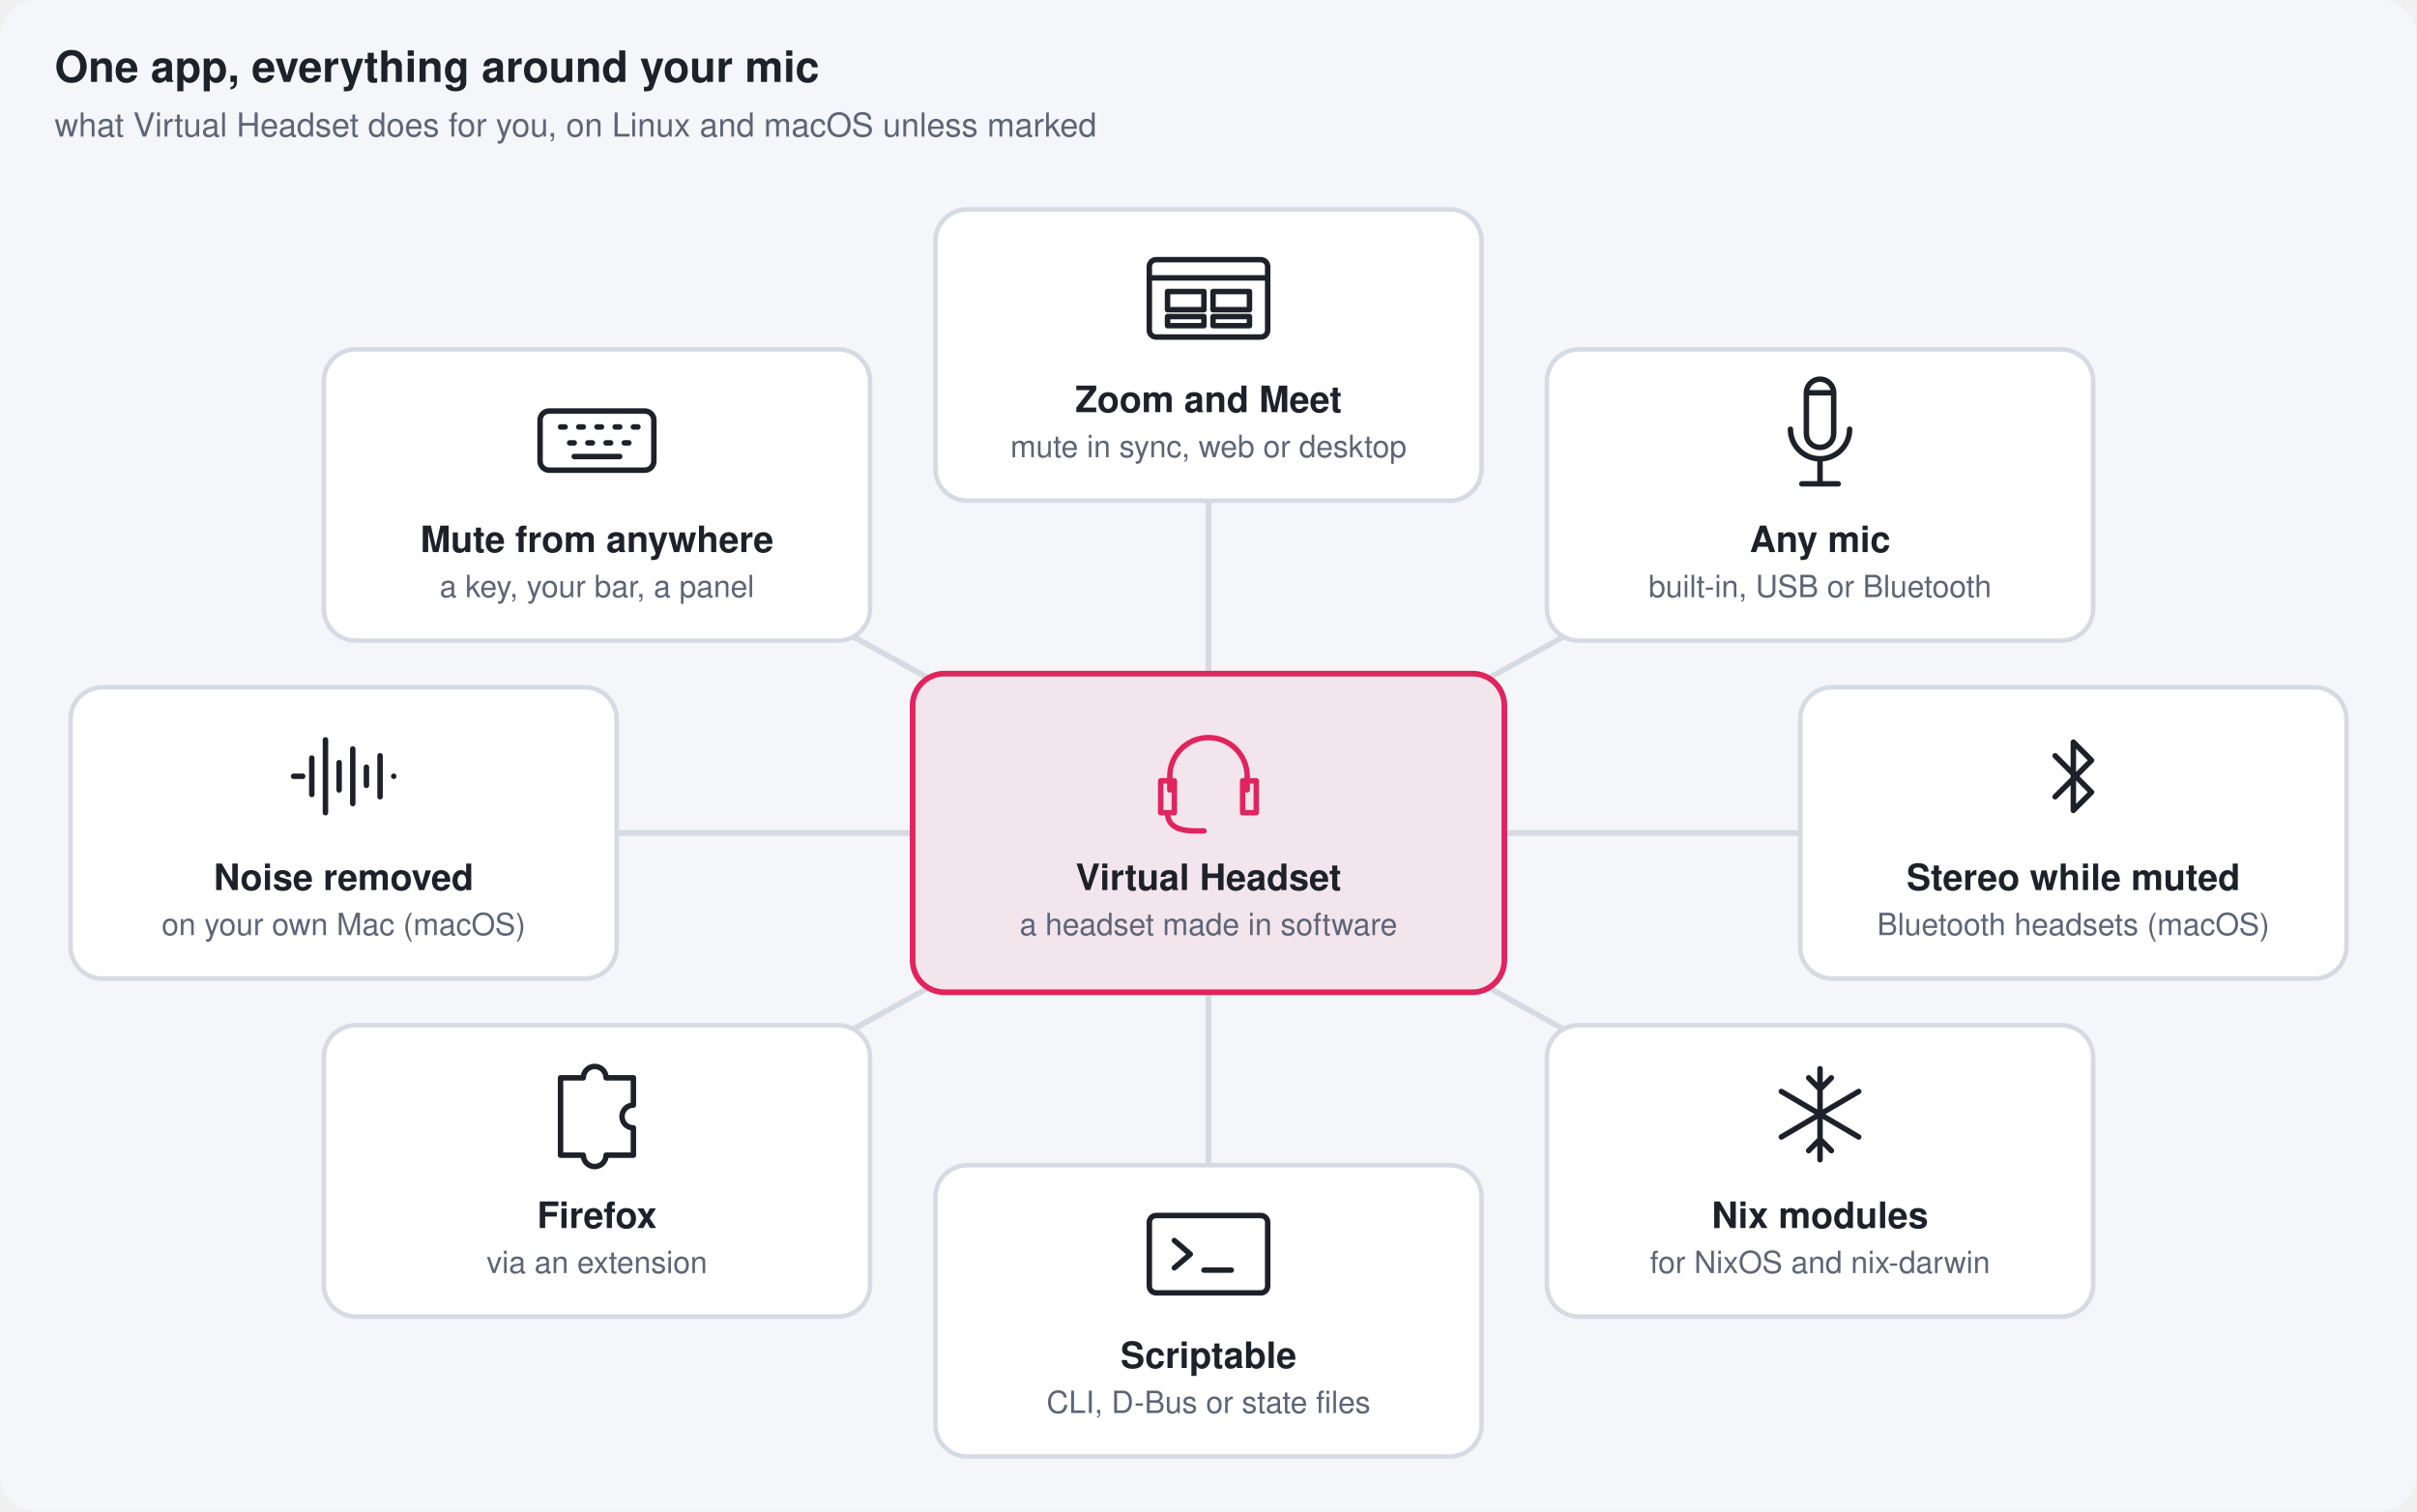
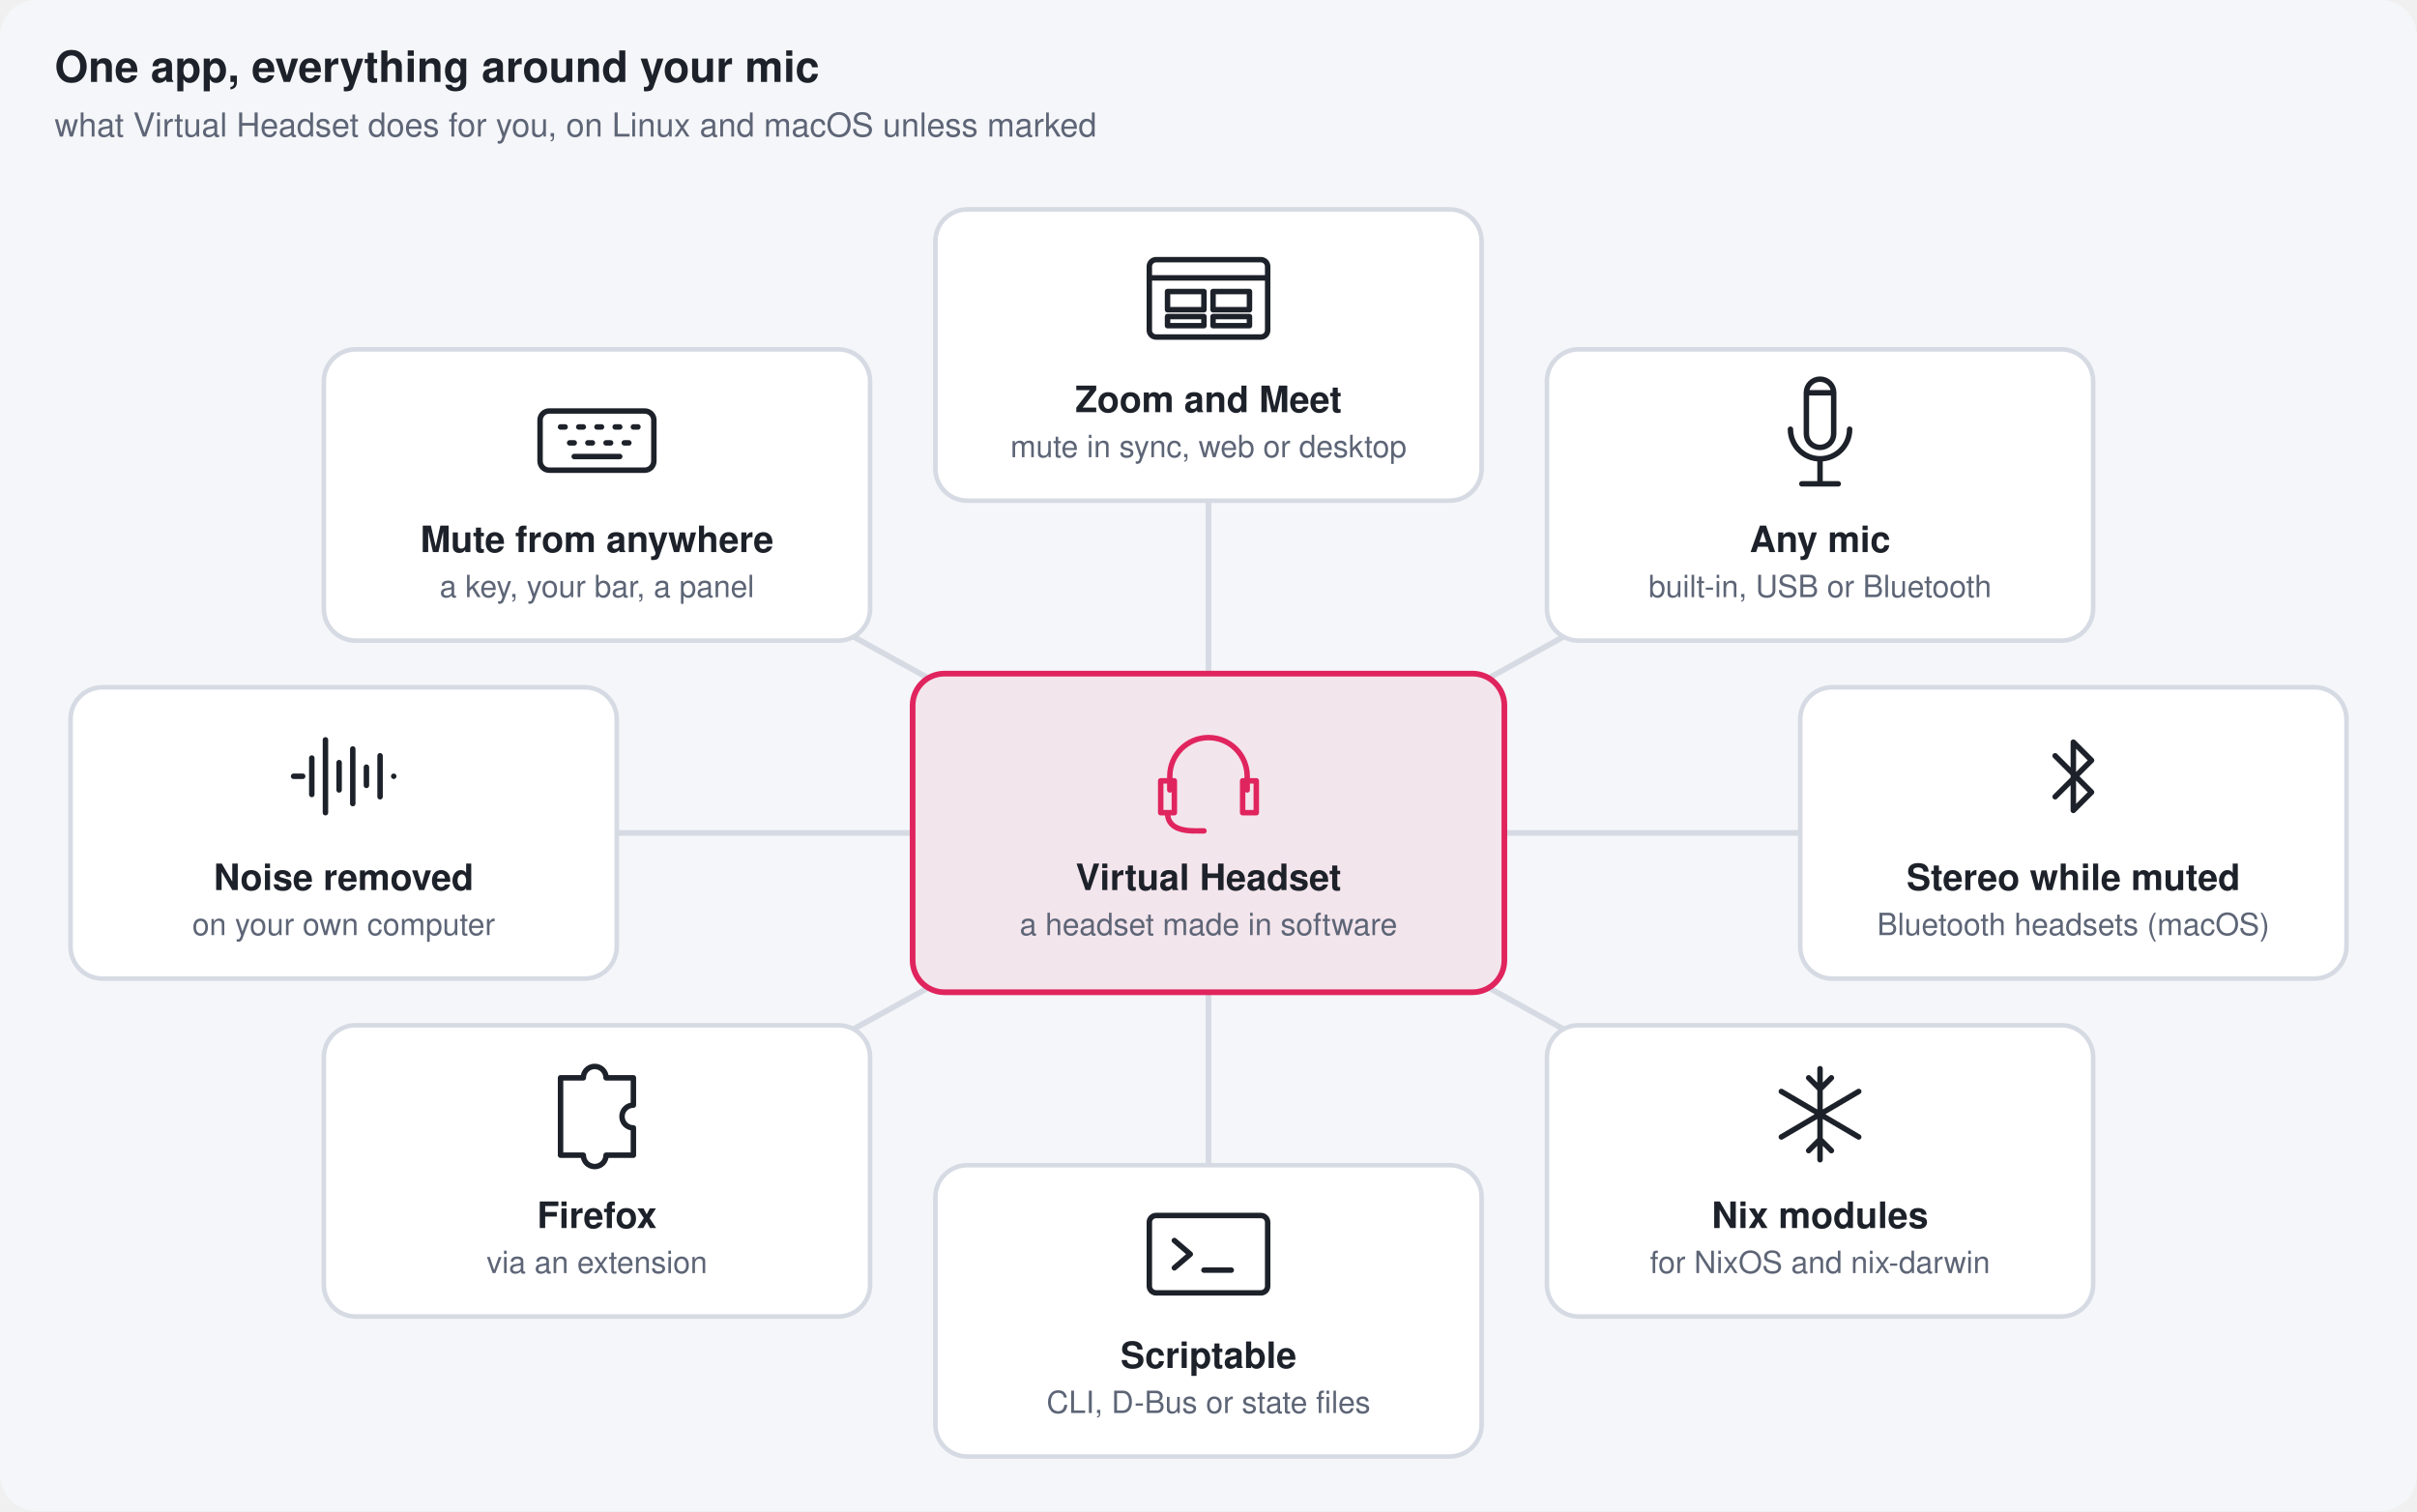
<svg xmlns="http://www.w3.org/2000/svg" viewBox="0 0 1062 664" width="1062" height="664" role="img">
  <style>
  text { font-family: -apple-system, 'Segoe UI', Helvetica, Arial, sans-serif; fill: #1d2129; }
  .bg { fill: #f5f6f9; }
  .box { fill: #ffffff; stroke: #d6dae3; stroke-width: 2; }
  .key { fill: #e0245e; fill-opacity: .08; stroke: #e0245e; stroke-width: 2.5; }
  .head { font-size: 19px; font-weight: 700; }
  .lede { font-size: 14.5px; fill: #5d6576; }
  .title { font-size: 16px; font-weight: 650; }
  .sub { font-size: 13.5px; fill: #5d6576; }
  .label { font-size: 13px; font-weight: 600; fill: #1d2129; }
  .axis { font-size: 12.5px; fill: #5d6576; }
  .axis-strong { font-size: 12.5px; font-weight: 650; fill: #1d2129; }
  .edge { fill: none; stroke: #4d5566; stroke-width: 2; marker-end: url(#arrow); }
  .spoke { stroke: #d6dae3; stroke-width: 2.5; }
  .tick { stroke: #5d6576; stroke-width: 1.5; stroke-dasharray: 4 4; }
  .tag { fill: #f5f6f9; }
  .arrowhead { fill: #4d5566; }
  .badge { fill: #e0245e; }
  .badge-text { font-size: 12px; font-weight: 700; fill: #ffffff; }
  .ink { fill: none; stroke: #1d2129; stroke-width: 2.4; stroke-linecap: round; stroke-linejoin: round; }
  .ink-live { fill: none; stroke: #e0245e; stroke-width: 2.4; stroke-linecap: round; stroke-linejoin: round; }
  .seg-quiet { fill: #ffffff; stroke: #d6dae3; stroke-width: 1.5; }
  .seg-live { fill: #e0245e; fill-opacity: .2; stroke: #e0245e; stroke-width: 1.5; }
  .seg-ok { fill: #23864f; fill-opacity: .2; stroke: #23864f; stroke-width: 1.5; }
  .seg-mono { fill: #4d5566; fill-opacity: .16; stroke: #4d5566; stroke-width: 1.5; }
</style>
  <defs>
    <marker id="arrow" viewBox="0 0 10 10" refX="9" refY="5" markerWidth="8" markerHeight="8" orient="auto-start-reverse">
      <path class="arrowhead" d="M0 0L10 5L0 10z" />
    </marker>
  </defs>
  <rect class="bg" width="1062" height="664" rx="16" />
  <text class="head" x="24" y="36">One app, everything around your mic</text>
  <text class="lede" x="24" y="60">what Virtual Headset does for you, on Linux and macOS unless marked</text>
  <line class="spoke" x1="531" y1="366" x2="531" y2="156" />
  <line class="spoke" x1="531" y1="366" x2="799.7" y2="217.5" />
  <line class="spoke" x1="531" y1="366" x2="911" y2="366" />
  <line class="spoke" x1="531" y1="366" x2="799.7" y2="514.5" />
  <line class="spoke" x1="531" y1="366" x2="531" y2="576" />
  <line class="spoke" x1="531" y1="366" x2="262.3" y2="514.5" />
  <line class="spoke" x1="531" y1="366" x2="151" y2="366" />
  <line class="spoke" x1="531" y1="366" x2="262.3" y2="217.5" />
  <rect class="box" x="411" y="92" width="240" height="128" rx="14" />
  <path class="ink" transform="translate(531 131.1)" d="M-23 -17h46a3 3 0 0 1 3 3v28a3 3 0 0 1 -3 3h-46a3 3 0 0 1 -3 -3v-28a3 3 0 0 1 3 -3zM-26 -9h52M-18 -3h16v8h-16zM2 -3h16v8h-16zM-18 8h16v4h-16zM2 8h16v4h-16z" />
  <text class="title" x="531" y="181.1" text-anchor="middle">Zoom and Meet</text>
  <text class="sub" x="531" y="200.9" text-anchor="middle">mute in sync, web or desktop</text>
  <rect class="box" x="679.7" y="153.5" width="240" height="128" rx="14" />
  <path class="ink" transform="translate(799.7 192.6)" d="M-6 -20h12v18a6 6 0 0 1 -12 0zM-6 -20a6 6 0 0 1 12 0M-13 -4a13 13 0 0 0 26 0M0 9v11M-8 20h16" />
  <text class="title" x="799.7" y="242.6" text-anchor="middle">Any mic</text>
  <text class="sub" x="799.7" y="262.4" text-anchor="middle">built-in, USB or Bluetooth</text>
  <rect class="box" x="791" y="302" width="240" height="128" rx="14" />
  <path class="ink" transform="translate(911 341.1)" d="M-8 -9L8 7L0 15V-15L8 -7L-8 9" />
  <text class="title" x="911" y="391.1" text-anchor="middle">Stereo while muted</text>
  <text class="sub" x="911" y="410.9" text-anchor="middle">Bluetooth headsets (macOS)</text>
  <rect class="box" x="679.7" y="450.5" width="240" height="128" rx="14" />
  <path class="ink" transform="translate(799.7 489.6)" d="M0 -20v40M-17 -10l34 20M-17 10l34 -20M-5 -16l5 5l5 -5M-5 16l5 -5l5 5" />
  <text class="title" x="799.7" y="539.6" text-anchor="middle">Nix modules</text>
  <text class="sub" x="799.7" y="559.4" text-anchor="middle">for NixOS and nix-darwin</text>
  <rect class="box" x="411" y="512" width="240" height="128" rx="14" />
  <path class="ink" transform="translate(531 551.1)" d="M-23 -17h46a3 3 0 0 1 3 3v28a3 3 0 0 1 -3 3h-46a3 3 0 0 1 -3 -3v-28a3 3 0 0 1 3 -3zM-15 -6l7 6l-7 6M-2 7h12" />
  <text class="title" x="531" y="601.1" text-anchor="middle">Scriptable</text>
  <text class="sub" x="531" y="620.9" text-anchor="middle">CLI, D-Bus or state files</text>
  <rect class="box" x="142.3" y="450.5" width="240" height="128" rx="14" />
  <path class="ink" transform="translate(262.3 489.6)" d="M-16 -16h10a5 5 0 1 1 10 0h12v12a5 5 0 1 0 0 10v12h-12a5 5 0 1 1 -10 0h-10z" />
  <text class="title" x="262.3" y="539.6" text-anchor="middle">Firefox</text>
  <text class="sub" x="262.3" y="559.4" text-anchor="middle">via an extension</text>
  <rect class="box" x="31" y="302" width="240" height="128" rx="14" />
  <path class="ink" transform="translate(151 341.1)" d="M-22 0h4M-14 -8v16M-8 -16v32M-2 -6v12M4 -12v24M10 -4v8M16 -9v18M22 0h0" />
  <text class="title" x="151" y="391.1" text-anchor="middle">Noise removed</text>
-   <text class="sub" x="151" y="410.9" text-anchor="middle">on your own Mac (macOS)</text>
+   <text class="sub" x="151" y="410.9" text-anchor="middle">on your own computer</text>
  <rect class="box" x="142.3" y="153.5" width="240" height="128" rx="14" />
  <path class="ink" transform="translate(262.3 192.6)" d="M-21 -12h42a4 4 0 0 1 4 4v18a4 4 0 0 1 -4 4h-42a4 4 0 0 1 -4 -4v-18a4 4 0 0 1 4 -4zM-16 -5h2M-8 -5h2M0 -5h2M8 -5h2M16 -5h2M-12 2h2M-4 2h2M4 2h2M12 2h2M-10 8h20" />
  <text class="title" x="262.3" y="242.6" text-anchor="middle">Mute from anywhere</text>
  <text class="sub" x="262.3" y="262.4" text-anchor="middle">a key, your bar, a panel</text>
  <rect class="bg" x="401" y="296" width="260" height="140" rx="14" />
  <rect class="key" x="401" y="296" width="260" height="140" rx="14" />
  <path class="ink-live" transform="translate(531 341.1)" d="M-17 6v-6a17 17 0 0 1 34 0v6M-21 2h6v14h-6zM15 2h6v14h-6zM-18 16q0 8 12 8M-5 24h3" />
  <text class="title" x="531" y="391.1" text-anchor="middle">Virtual Headset</text>
  <text class="sub" x="531" y="410.9" text-anchor="middle">a headset made in software</text>
</svg>
